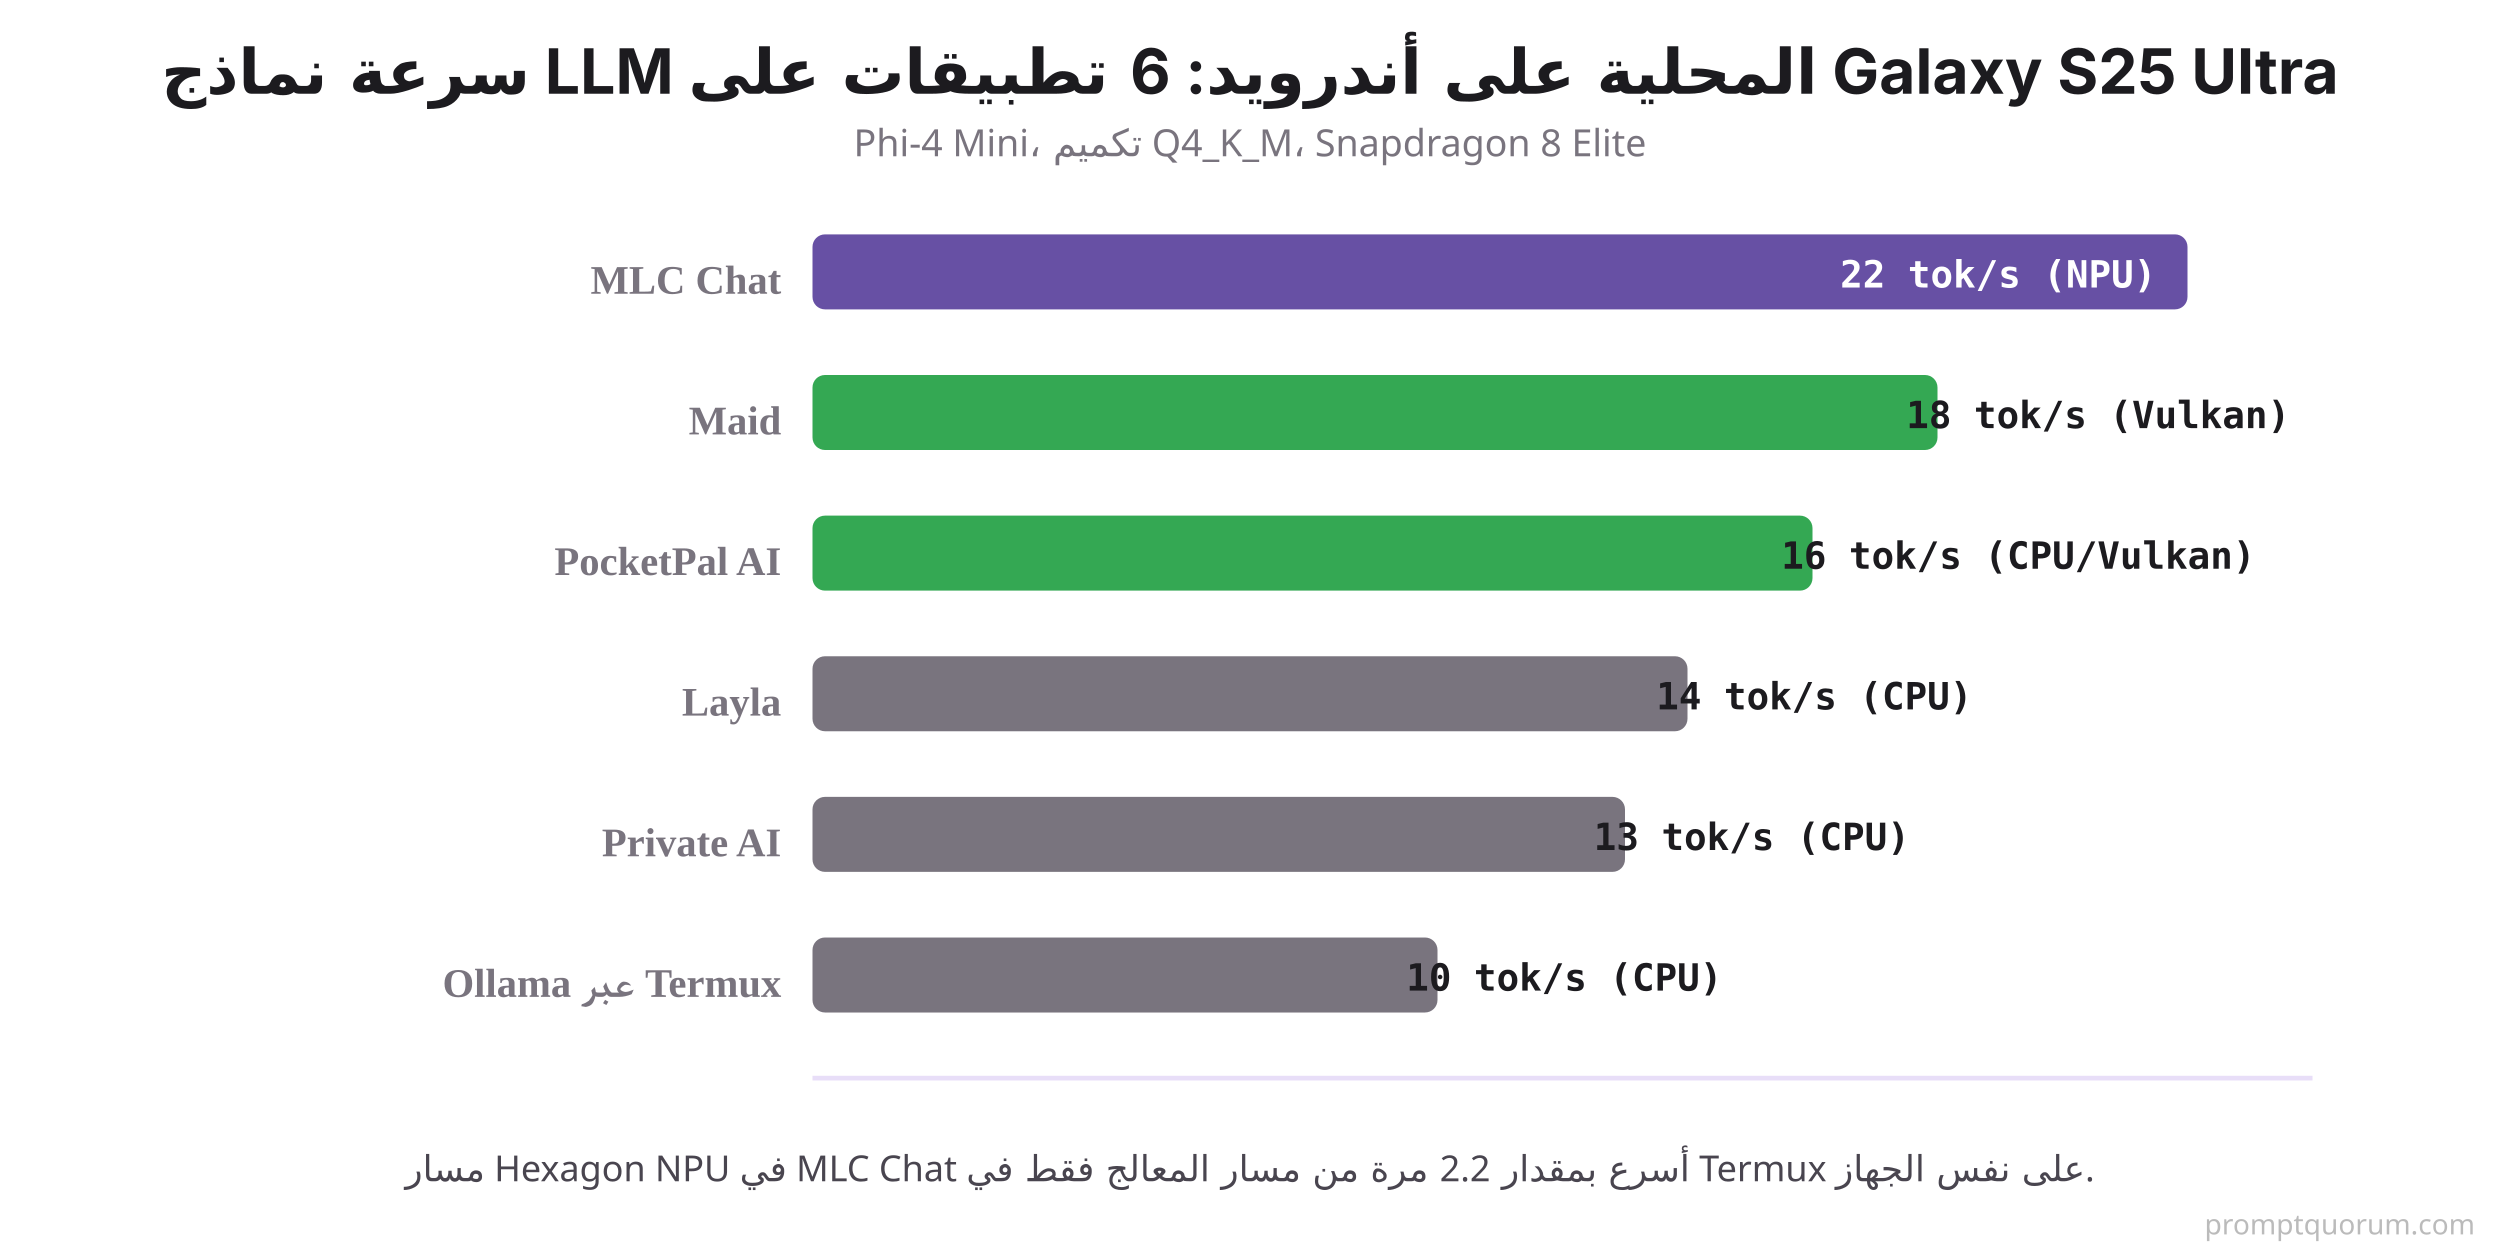
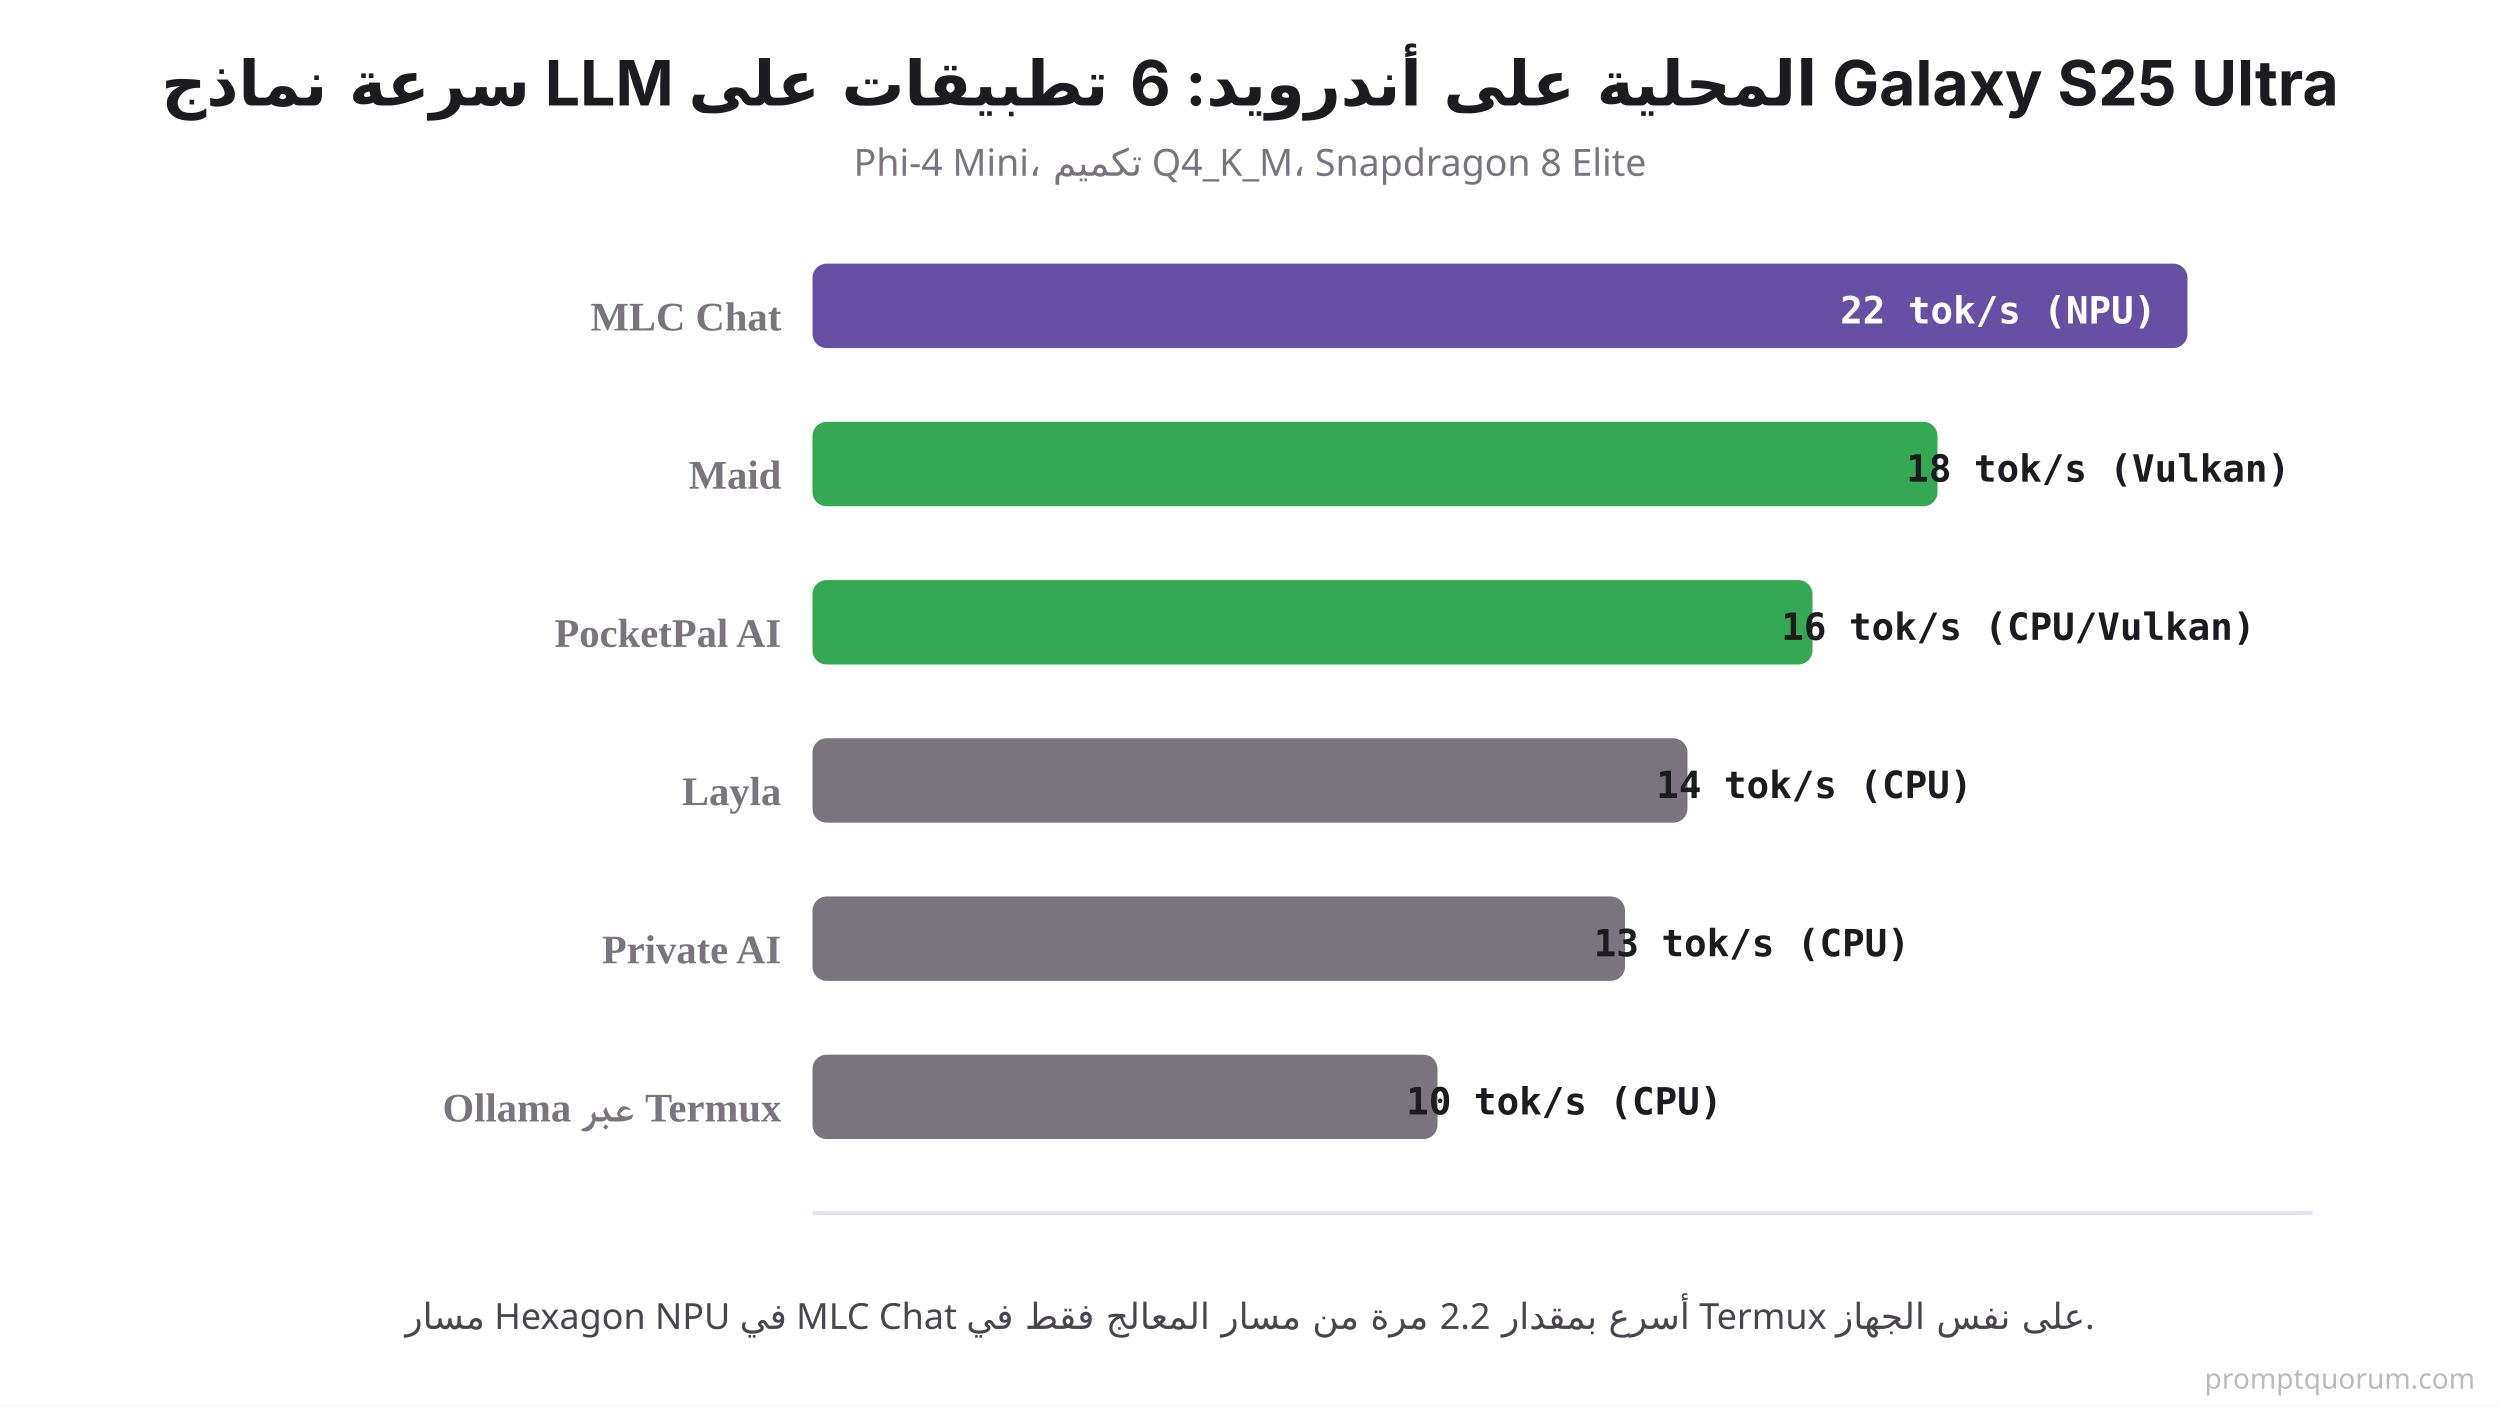
- <svg xmlns="http://www.w3.org/2000/svg" viewBox="0 0 800 400">
-   <rect width="800" height="400" fill="#FFFFFF" />
-   <text x="400" y="30" font-family="system-ui, -apple-system, sans-serif" font-size="20" font-weight="700" fill="#1C1B1F" text-anchor="middle">سرعة نماذج LLM المحلية على أندرويد: 6 تطبيقات على Galaxy S25 Ultra</text>
-   <text x="400" y="50" font-family="system-ui, sans-serif" font-size="12" fill="#79747E" text-anchor="middle">Phi-4 Mini، تكميم Q4_K_M، Snapdragon 8 Elite</text>
-   <line x1="260" y1="345" x2="740" y2="345" stroke="#E8DEF8" stroke-width="1.5" />
-   <text x="250" y="94" font-size="13" font-weight="700" fill="#79747E" text-anchor="end">MLC Chat</text>
-   <rect x="260" y="75" width="440" height="24" fill="#6750A4" rx="4" />
-   <text x="690" y="92" font-family="'SF Mono', Monaco, monospace" font-size="12" font-weight="700" fill="#FFFFFF" text-anchor="end">22 tok/s (NPU)</text>
-   <text x="250" y="139" font-size="13" font-weight="700" fill="#79747E" text-anchor="end">Maid</text>
-   <rect x="260" y="120" width="360" height="24" fill="#34A853" rx="4" />
-   <text x="610" y="137" font-family="'SF Mono', Monaco, monospace" font-size="12" font-weight="700" fill="#1C1B1F">18 tok/s (Vulkan)</text>
-   <text x="250" y="184" font-size="13" font-weight="700" fill="#79747E" text-anchor="end">PocketPal AI</text>
-   <rect x="260" y="165" width="320" height="24" fill="#34A853" rx="4" />
-   <text x="570" y="182" font-family="'SF Mono', Monaco, monospace" font-size="12" font-weight="700" fill="#1C1B1F">16 tok/s (CPU/Vulkan)</text>
-   <text x="250" y="229" font-size="13" font-weight="700" fill="#79747E" text-anchor="end">Layla</text>
-   <rect x="260" y="210" width="280" height="24" fill="#79747E" rx="4" />
-   <text x="530" y="227" font-family="'SF Mono', Monaco, monospace" font-size="12" font-weight="700" fill="#1C1B1F">14 tok/s (CPU)</text>
-   <text x="250" y="274" font-size="13" font-weight="700" fill="#79747E" text-anchor="end">Private AI</text>
-   <rect x="260" y="255" width="260" height="24" fill="#79747E" rx="4" />
-   <text x="510" y="272" font-family="'SF Mono', Monaco, monospace" font-size="12" font-weight="700" fill="#1C1B1F">13 tok/s (CPU)</text>
-   <text x="250" y="319" font-size="13" font-weight="700" fill="#79747E" text-anchor="end">Ollama عبر Termux</text>
-   <rect x="260" y="300" width="200" height="24" fill="#79747E" rx="4" />
-   <text x="450" y="317" font-family="'SF Mono', Monaco, monospace" font-size="12" font-weight="700" fill="#1C1B1F">10 tok/s (CPU)</text>
-   <text x="400" y="378" font-family="system-ui, sans-serif" font-size="11.5" fill="#49454F" text-anchor="middle">مسار Hexagon NPU في MLC Chat أسرع بمقدار 2.2 مرة من مسار المعالج فقط في Termux على نفس الجهاز.</text>
-   <text x="792" y="395" font-family="system-ui,sans-serif" font-size="9" fill="#BBBBBB" text-anchor="end">promptquorum.com</text>
+ <svg xmlns="http://www.w3.org/2000/svg" viewBox="0 0 1200 675">
+   <rect width="1200" height="675" fill="#FFFFFF" />
+   <text x="600" y="50.63" font-family="system-ui, -apple-system, sans-serif" font-size="30" font-weight="700" fill="#1C1B1F" text-anchor="middle">سرعة نماذج LLM المحلية على أندرويد: 6 تطبيقات على Galaxy S25 Ultra</text>
+   <text x="600" y="84.38" font-family="system-ui, sans-serif" font-size="18" fill="#79747E" text-anchor="middle">Phi-4 Mini، تكميم Q4_K_M، Snapdragon 8 Elite</text>
+   <line x1="390" y1="582.19" x2="1110" y2="582.19" stroke="#E8DEF8" stroke-width="2.1" />
+   <text x="375" y="158.63" font-size="19.5" font-weight="700" fill="#79747E" text-anchor="end">MLC Chat</text>
+   <rect x="390" y="126.56" width="660" height="40.5" fill="#6750A4" rx="6.75" />
+   <text x="1035" y="155.25" font-family="'SF Mono', Monaco, monospace" font-size="18" font-weight="700" fill="#FFFFFF" text-anchor="end">22 tok/s (NPU)</text>
+   <text x="375" y="234.56" font-size="19.5" font-weight="700" fill="#79747E" text-anchor="end">Maid</text>
+   <rect x="390" y="202.5" width="540" height="40.5" fill="#34A853" rx="6.75" />
+   <text x="915" y="231.19" font-family="'SF Mono', Monaco, monospace" font-size="18" font-weight="700" fill="#1C1B1F">18 tok/s (Vulkan)</text>
+   <text x="375" y="310.5" font-size="19.5" font-weight="700" fill="#79747E" text-anchor="end">PocketPal AI</text>
+   <rect x="390" y="278.44" width="480" height="40.5" fill="#34A853" rx="6.75" />
+   <text x="855" y="307.13" font-family="'SF Mono', Monaco, monospace" font-size="18" font-weight="700" fill="#1C1B1F">16 tok/s (CPU/Vulkan)</text>
+   <text x="375" y="386.44" font-size="19.5" font-weight="700" fill="#79747E" text-anchor="end">Layla</text>
+   <rect x="390" y="354.38" width="420" height="40.5" fill="#79747E" rx="6.75" />
+   <text x="795" y="383.06" font-family="'SF Mono', Monaco, monospace" font-size="18" font-weight="700" fill="#1C1B1F">14 tok/s (CPU)</text>
+   <text x="375" y="462.38" font-size="19.5" font-weight="700" fill="#79747E" text-anchor="end">Private AI</text>
+   <rect x="390" y="430.31" width="390" height="40.5" fill="#79747E" rx="6.75" />
+   <text x="765" y="459" font-family="'SF Mono', Monaco, monospace" font-size="18" font-weight="700" fill="#1C1B1F">13 tok/s (CPU)</text>
+   <text x="375" y="538.31" font-size="19.5" font-weight="700" fill="#79747E" text-anchor="end">Ollama عبر Termux</text>
+   <rect x="390" y="506.25" width="300" height="40.5" fill="#79747E" rx="6.75" />
+   <text x="675" y="534.94" font-family="'SF Mono', Monaco, monospace" font-size="18" font-weight="700" fill="#1C1B1F">10 tok/s (CPU)</text>
+   <text x="600" y="637.88" font-family="system-ui, sans-serif" font-size="17.25" fill="#49454F" text-anchor="middle">مسار Hexagon NPU في MLC Chat أسرع بمقدار 2.2 مرة من مسار المعالج فقط في Termux على نفس الجهاز.</text>
+   <text x="1188" y="666.56" font-family="system-ui,sans-serif" font-size="13.5" fill="#BBBBBB" text-anchor="end">promptquorum.com</text>
</svg>
